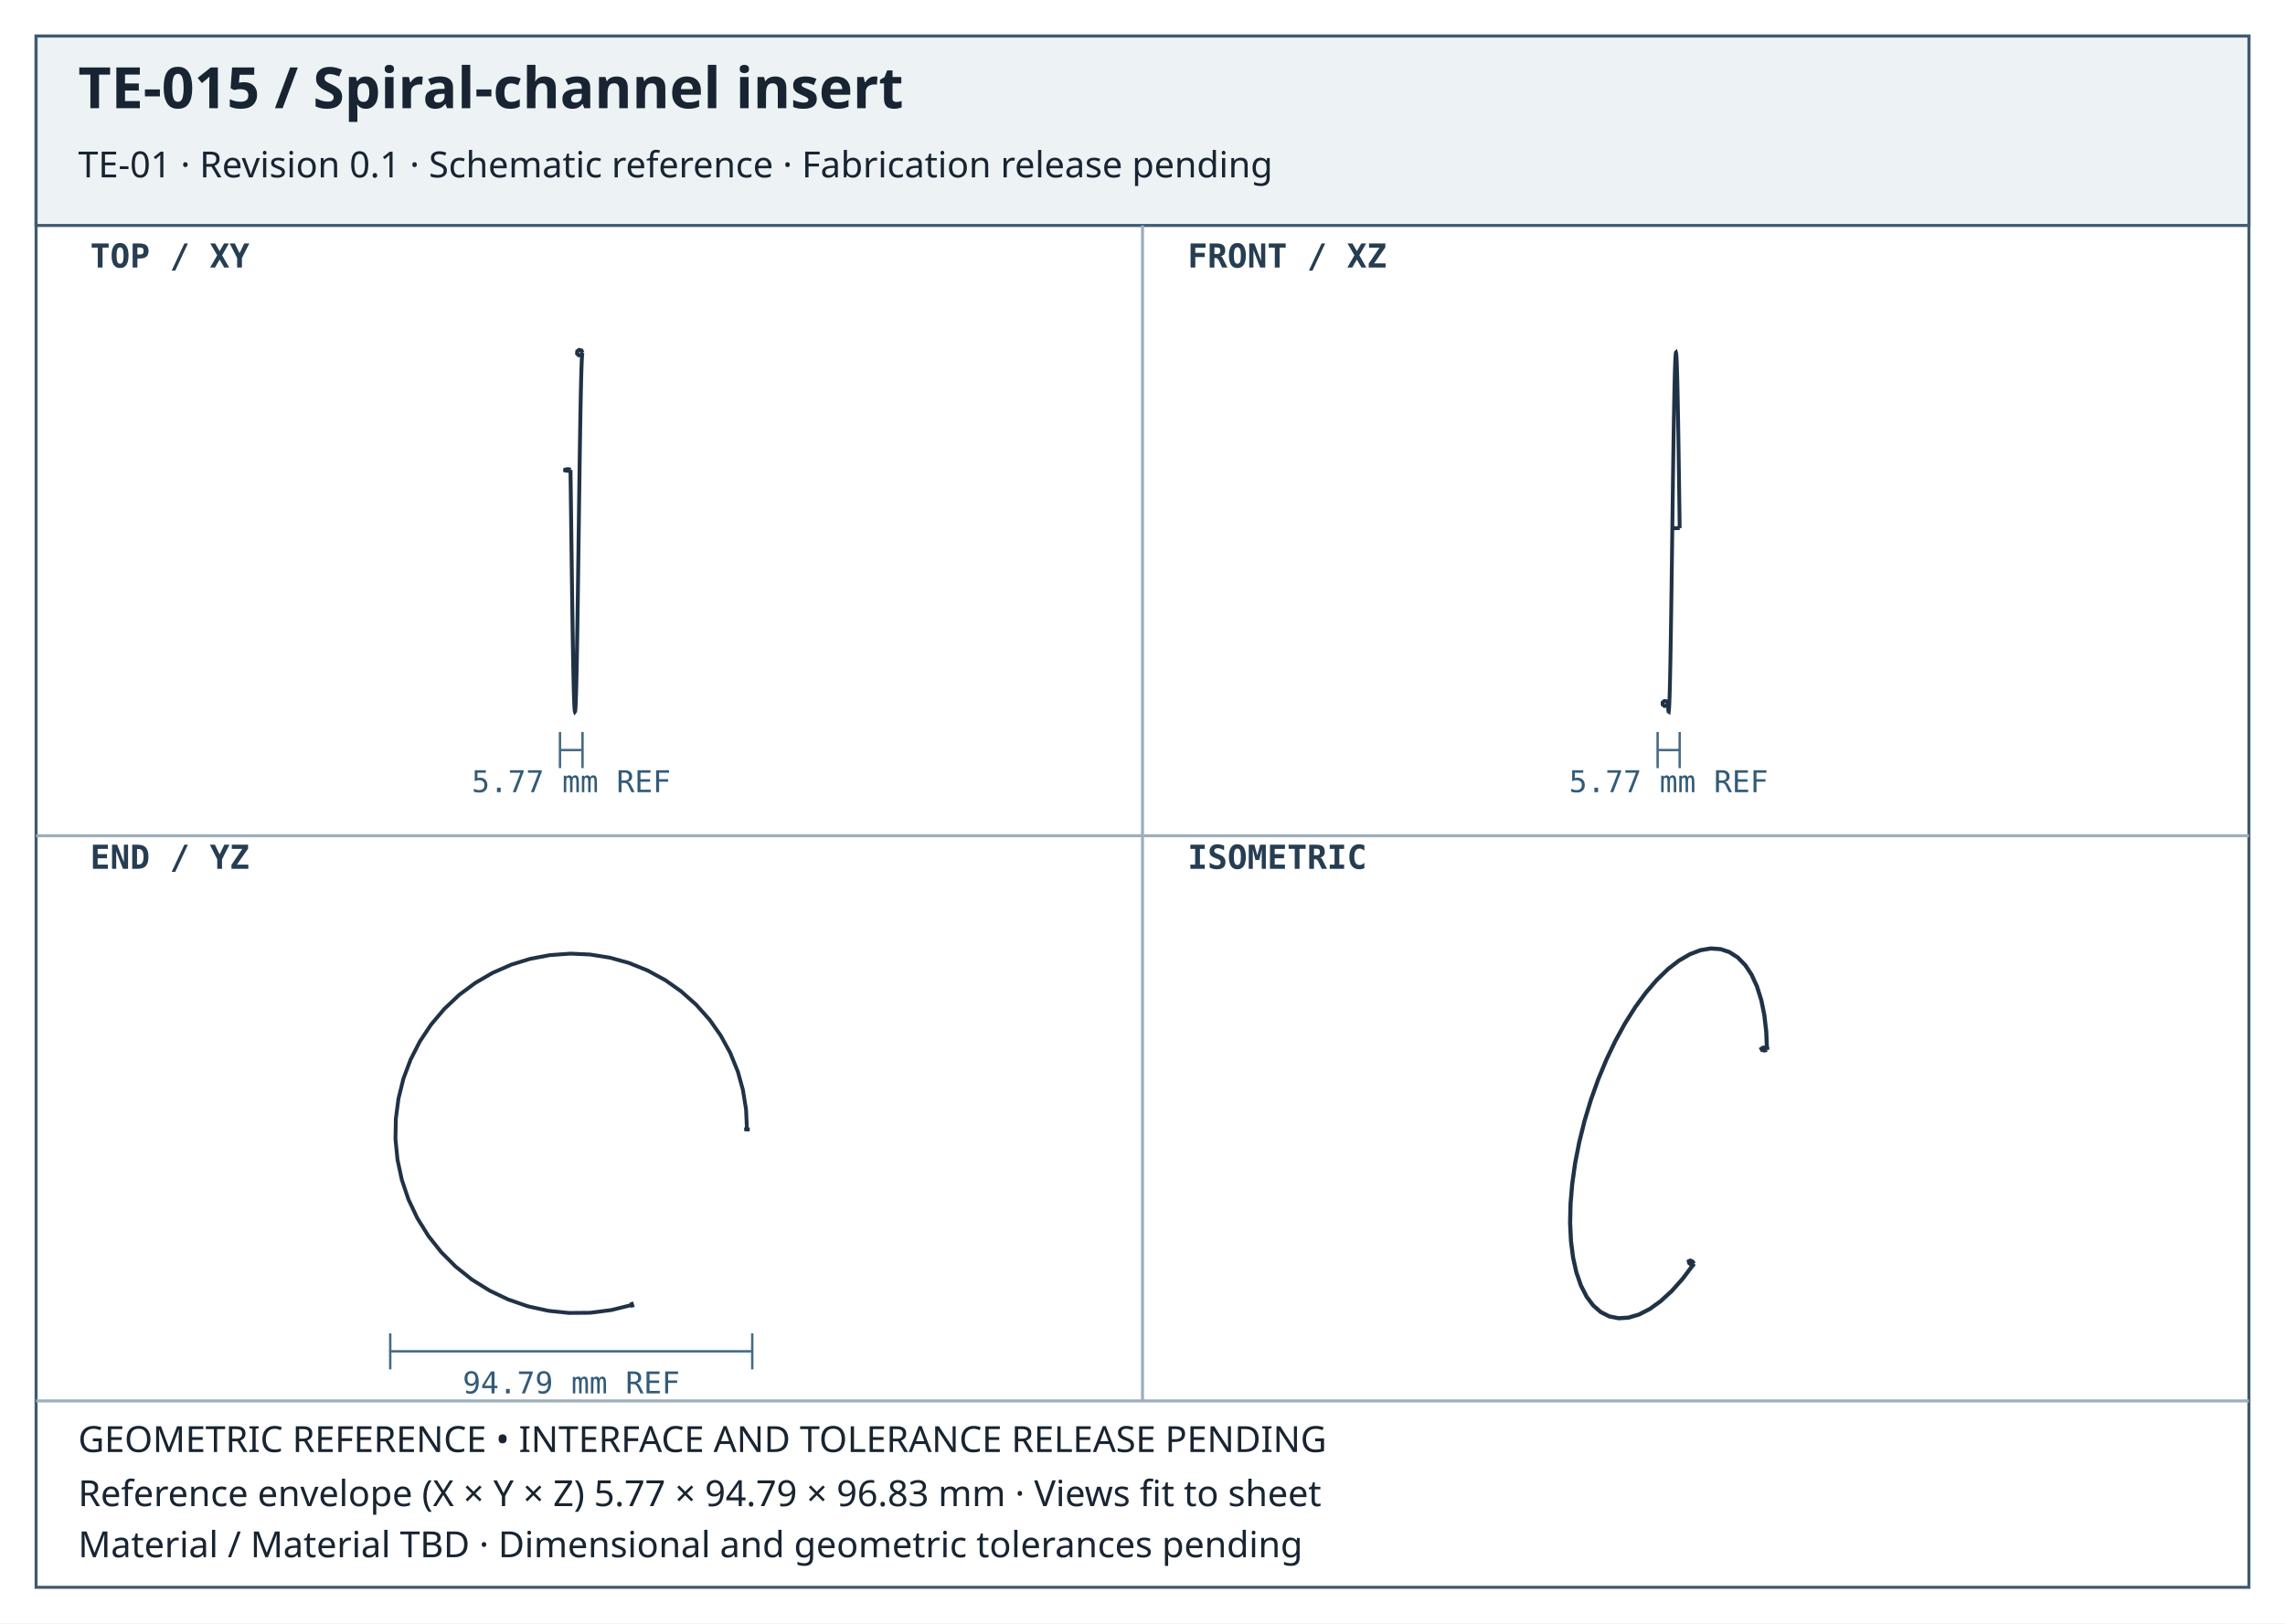
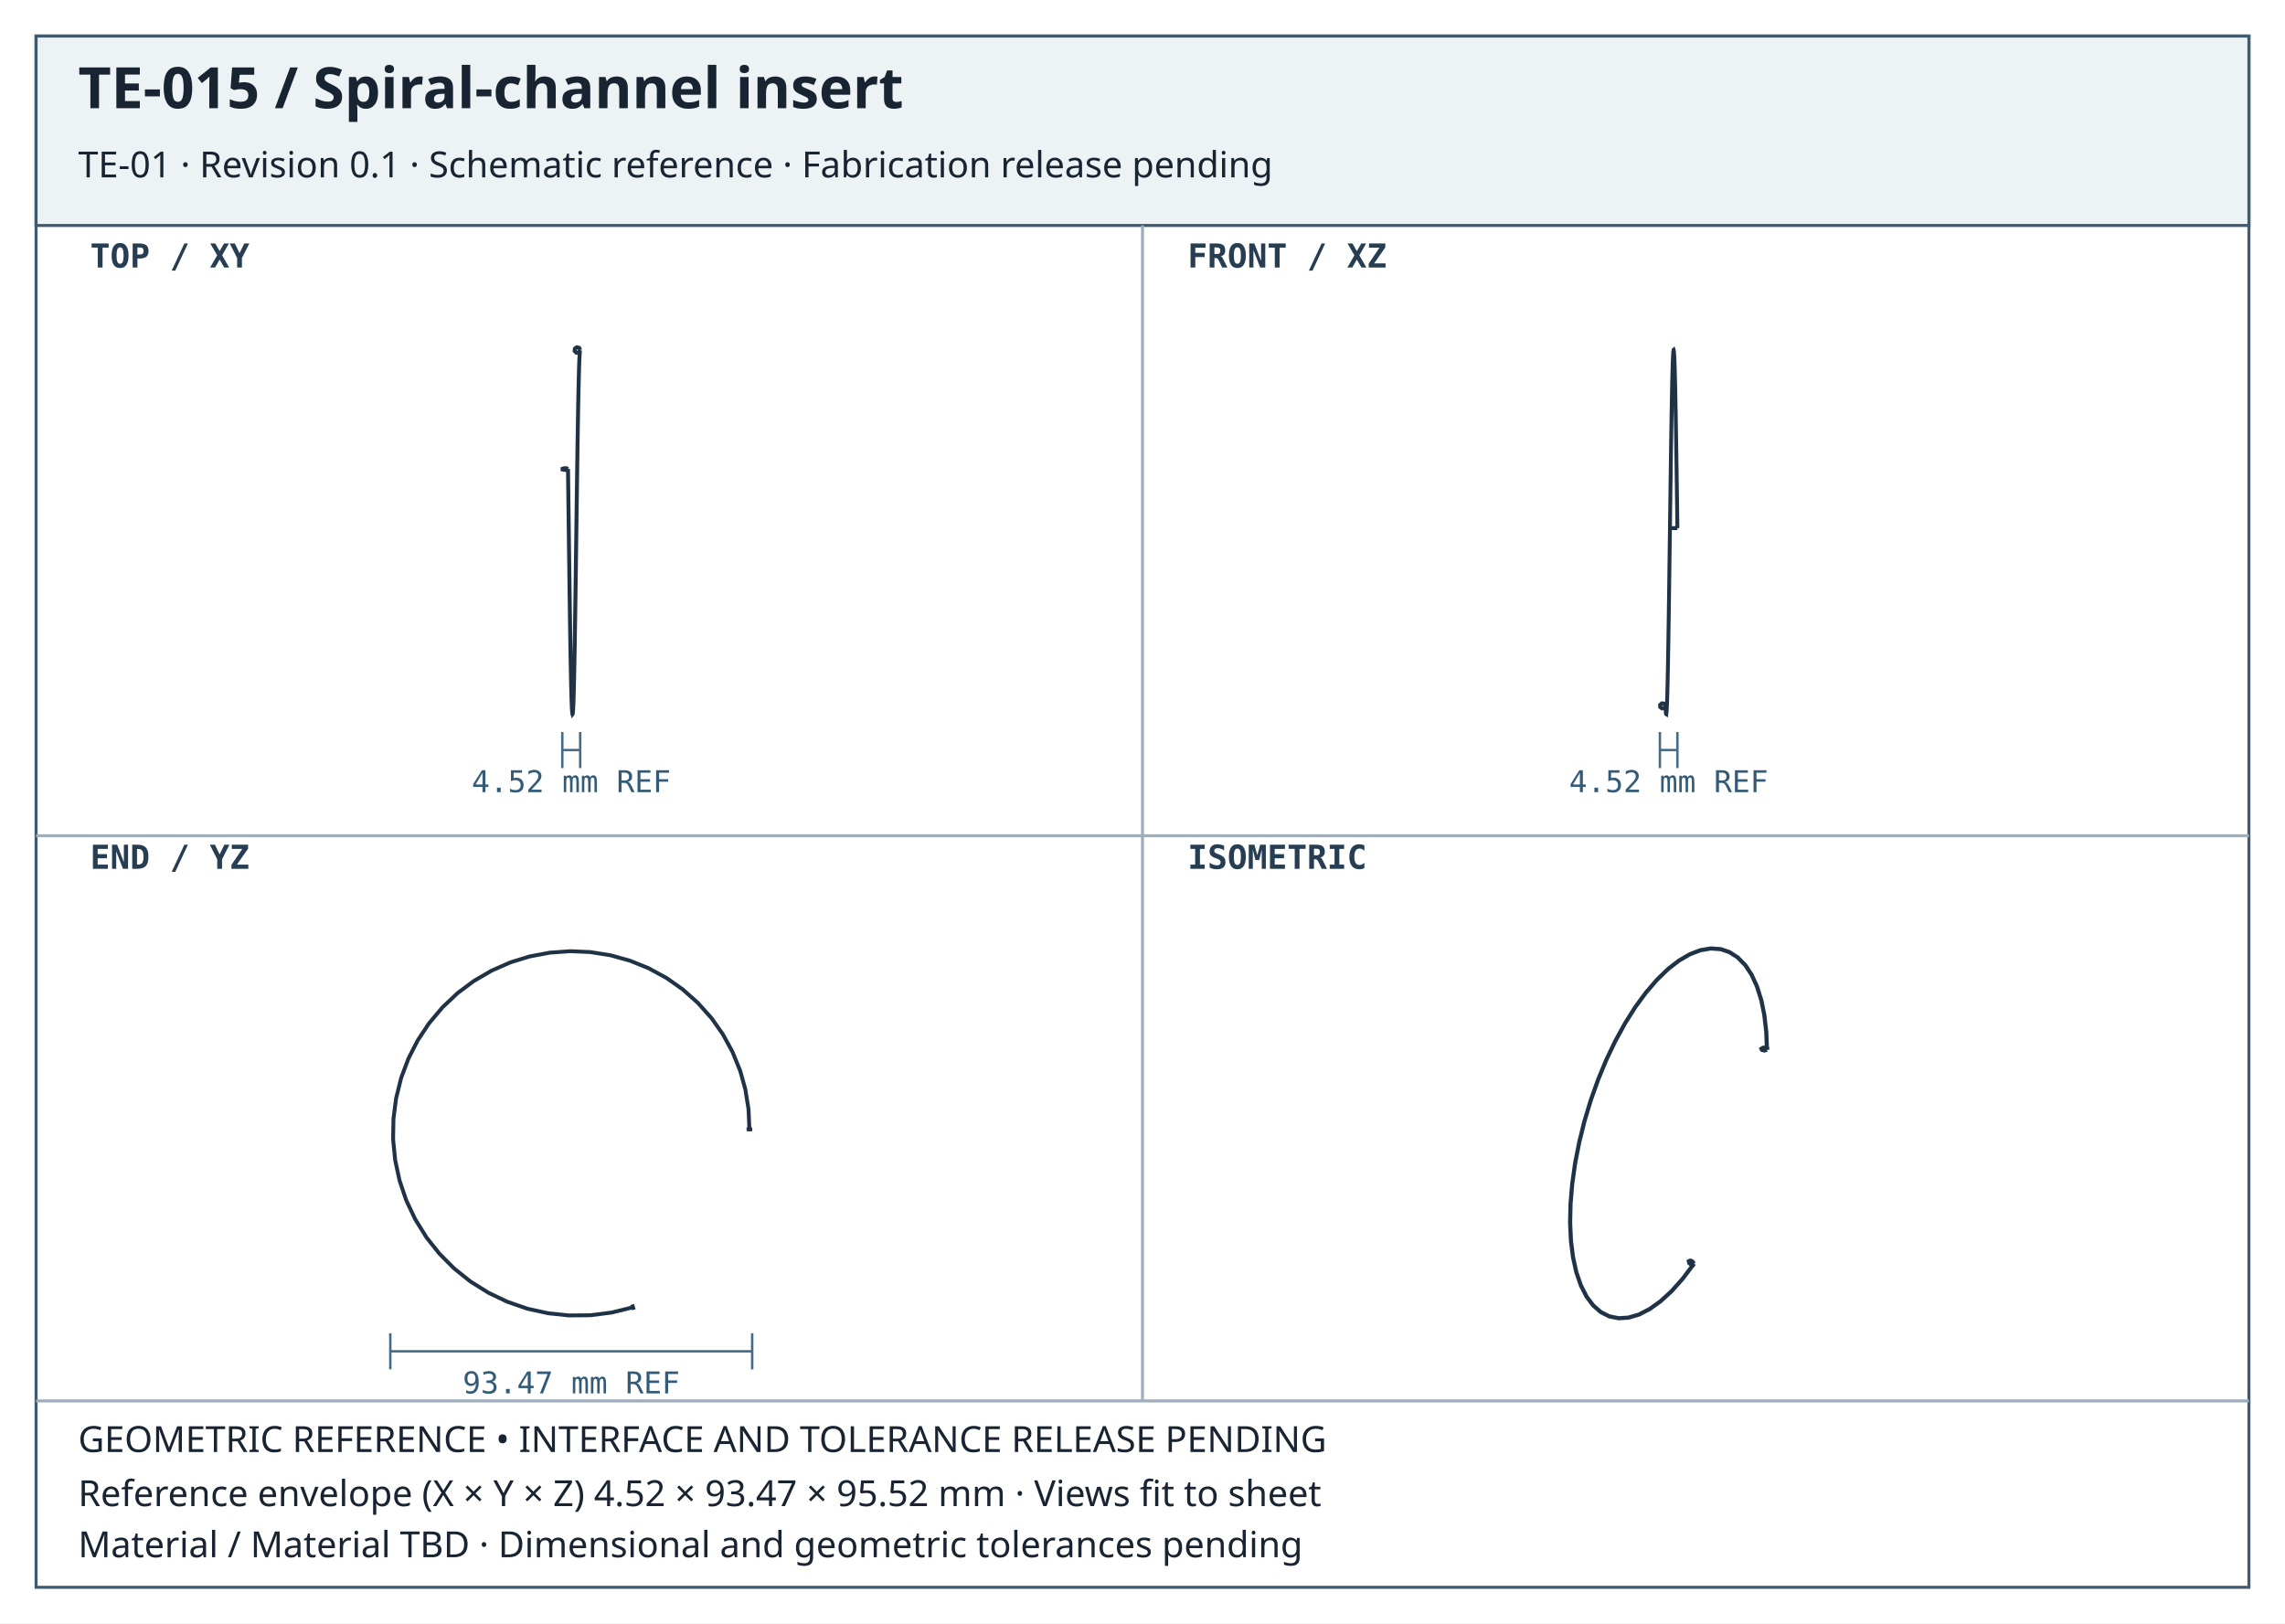
<svg xmlns="http://www.w3.org/2000/svg" viewBox="0 0 760 540">
  <style>
text{fill:#182431;font:12px sans-serif}.label{font:700 11px monospace;fill:#263d52}.value{font:10px monospace;fill:#335b78}.dim{stroke:#466b86;stroke-width:0.8;fill:none}g :is(path,circle,ellipse,line,polyline,polygon){vector-effect:non-scaling-stroke;stroke-width:.65px}
</style>
  <rect width="760" height="540" fill="white" />
  <rect x="12" y="12" width="736" height="516" fill="none" stroke="#405a70" />
  <rect x="12" y="12" width="736" height="63" fill="#edf2f5" stroke="#405a70" />
  <text x="26" y="36" style="font-size:19px;font-weight:bold">TE-015 / Spiral-channel insert</text>
  <text x="26" y="59">TE-01 · Revision 0.1 · Schematic reference · Fabrication release pending</text>
  <path d="M380 75V466 M12 278H748 M12 466H748" fill="none" stroke="#9daebc" />
  <text class="label" x="30" y="89">TOP / XY</text>
-   <g transform="translate(155.1819 175.6999) scale(1.297602)">
+   <g transform="translate(153.8627 175.6662) scale(1.315974)">
    <path d="M29.720 -45.000 L29.649 -44.772 L29.578 -43.947 L29.513 -42.662 L29.510 -42.587 L29.439 -40.622 L29.369 -38.115 L29.303 -35.319 L29.300 -35.172 L29.229 -31.690 L29.159 -27.783 L29.093 -23.775 L29.090 -23.572 L29.020 -18.975 L28.950 -14.147 L28.880 -9.090 L28.810 -3.905 L28.743 1.080 L28.740 1.324 L28.670 6.572 L28.600 11.743 L28.533 16.561 L28.530 16.792 L28.460 21.620 L28.390 26.176 L28.323 30.258 L28.320 30.448 L28.250 34.290 L28.180 37.735 L28.110 40.662 L28.040 43.070 L27.973 44.893 L27.969 44.968 L27.900 46.245 L27.831 46.933 L27.763 47.026 L27.759 47.015 L27.690 46.486 L27.621 45.364 L27.552 43.682 L27.549 43.586 L27.480 41.305 L27.409 38.404 L27.340 35.083 L27.271 31.314 L27.202 27.142 L27.199 26.921 L27.130 22.376 L27.061 17.542 L26.993 12.478 L26.989 12.179 L26.920 6.933 L26.851 1.592 L26.783 -3.780 L26.778 -4.131 L26.710 -9.469 L26.638 -14.943 M29.720 -45.000 L29.458 -45.555 L28.871 -45.708 L28.376 -45.358 L28.323 -44.754 L28.752 -44.324 L29.358 -44.375 L29.720 -45.000 M26.638 -14.943 L26.340 -15.098 L25.744 -15.124 L25.273 -15.005 L25.262 -14.825 L25.719 -14.713 L26.319 -14.747 L26.638 -14.943" stroke="#203246" fill="none" />
  </g>
-   <path class="dim" d="M186.253 243.5v12 M193.747 243.5v12 M186.253 249.5H193.747" />
-   <text text-anchor="middle" class="value" x="190" y="263.5">5.77 mm REF</text>
+   <path class="dim" d="M187.027 243.5v12 M192.973 243.5v12 M187.027 249.5H192.973" />
+   <text text-anchor="middle" class="value" x="190" y="263.5">4.52 mm REF</text>
  <text class="label" x="395" y="89">FRONT / XZ</text>
-   <g transform="translate(520.9154 175.682) scale(1.270267)">
+   <g transform="translate(519.638 175.6688) scale(1.28774)">
    <path d="M29.720 -0.010 L29.649 -5.207 L29.578 -10.345 L29.513 -14.983 L29.510 -15.205 L29.439 -20.035 L29.369 -24.608 L29.303 -28.586 L29.300 -28.772 L29.229 -32.671 L29.159 -36.145 L29.093 -38.981 L29.090 -39.108 L29.020 -41.616 L28.950 -43.572 L28.880 -44.976 L28.810 -45.794 L28.743 -46.019 L28.740 -46.016 L28.670 -45.639 L28.600 -44.667 L28.533 -43.190 L28.530 -43.104 L28.460 -40.981 L28.390 -38.323 L28.323 -35.285 L28.320 -35.125 L28.250 -31.498 L28.180 -27.405 L28.110 -22.991 L28.040 -18.275 L27.973 -13.436 L27.969 -13.194 L27.900 -8.042 L27.831 -2.777 L27.763 2.443 L27.759 2.697 L27.690 7.992 L27.621 13.195 L27.552 18.190 L27.549 18.429 L27.480 23.247 L27.409 27.913 L27.340 32.099 L27.271 35.886 L27.202 39.229 L27.199 39.386 L27.130 42.220 L27.061 44.528 L26.993 46.283 L26.989 46.367 L26.920 47.513 L26.851 48.066 L26.783 48.020 L26.778 47.996 L26.710 47.311 L26.638 45.961 M29.720 -0.010 L29.458 0.002 L28.871 0.012 L28.376 0.014 L28.323 0.006 L28.752 -0.006 L29.358 -0.014 L29.720 -0.010 M26.638 45.961 L26.340 46.475 L25.744 46.585 L25.273 46.222 L25.262 45.642 L25.719 45.258 L26.319 45.344 L26.638 45.961" stroke="#203246" fill="none" />
  </g>
-   <path class="dim" d="M551.332 243.5v12 M558.668 243.5v12 M551.332 249.5H558.668" />
-   <text text-anchor="middle" class="value" x="555" y="263.5">5.77 mm REF</text>
+   <path class="dim" d="M552.09 243.5v12 M557.91 243.5v12 M552.09 249.5H557.91" />
+   <text text-anchor="middle" class="value" x="555" y="263.5">4.52 mm REF</text>
  <text class="label" x="30" y="289">END / YZ</text>
-   <g transform="translate(191.2727 375.682) scale(1.270267)">
+   <g transform="translate(191.3052 375.6688) scale(1.28774)">
    <path d="M45.000 -0.010 L44.772 -5.207 L43.947 -10.345 L42.662 -14.983 L42.587 -15.205 L40.622 -20.035 L38.115 -24.608 L35.319 -28.586 L35.172 -28.772 L31.690 -32.671 L27.783 -36.145 L23.775 -38.981 L23.572 -39.108 L18.975 -41.616 L14.147 -43.572 L9.090 -44.976 L3.905 -45.794 L-1.080 -46.019 L-1.324 -46.016 L-6.572 -45.639 L-11.743 -44.667 L-16.561 -43.190 L-16.792 -43.104 L-21.620 -40.981 L-26.176 -38.323 L-30.258 -35.285 L-30.448 -35.125 L-34.290 -31.498 L-37.735 -27.405 L-40.662 -22.991 L-43.070 -18.275 L-44.893 -13.436 L-44.968 -13.194 L-46.245 -8.042 L-46.933 -2.777 L-47.026 2.443 L-47.015 2.697 L-46.486 7.992 L-45.364 13.195 L-43.682 18.190 L-43.586 18.429 L-41.305 23.247 L-38.404 27.913 L-35.083 32.099 L-31.314 35.886 L-27.142 39.229 L-26.921 39.386 L-22.376 42.220 L-17.542 44.528 L-12.478 46.283 L-12.179 46.367 L-6.933 47.513 L-1.592 48.066 L3.780 48.020 L4.131 47.996 L9.469 47.311 L14.943 45.961 M45.000 -0.010 L45.555 0.002 L45.708 0.012 L45.358 0.014 L44.754 0.006 L44.324 -0.006 L44.375 -0.014 L45.000 -0.010 M14.943 45.961 L15.098 46.475 L15.124 46.585 L15.005 46.222 L14.825 45.642 L14.713 45.258 L14.747 45.344 L14.943 45.961" stroke="#203246" fill="none" />
  </g>
-   <path class="dim" d="M129.796 443.5v12 M250.204 443.5v12 M129.796 449.5H250.204" />
-   <text text-anchor="middle" class="value" x="190" y="463.5">94.79 mm REF</text>
+   <path class="dim" d="M129.819 443.5v12 M250.181 443.5v12 M129.819 449.5H250.181" />
+   <text text-anchor="middle" class="value" x="190" y="463.5">93.47 mm REF</text>
  <text class="label" x="395" y="289">ISOMETRIC</text>
  <g transform="translate(521.6495 365.854) scale(1.367938)">
    <path d="M48.286 -12.185 L48.111 -16.582 L47.635 -20.667 L46.934 -24.118 L46.894 -24.277 L45.847 -27.597 L44.528 -30.456 L43.068 -32.675 L42.992 -32.772 L41.184 -34.624 L39.163 -35.923 L37.095 -36.626 L36.990 -36.647 L34.623 -36.810 L32.141 -36.397 L29.543 -35.408 L26.880 -33.856 L24.322 -31.880 L24.197 -31.772 L21.503 -29.163 L18.848 -26.075 L16.373 -22.705 L16.254 -22.531 L13.771 -18.602 L11.425 -14.330 L9.319 -9.938 L9.221 -9.718 L7.233 -4.924 L5.444 0.097 L3.915 5.167 L2.647 10.271 L1.674 15.224 L1.633 15.464 L0.932 20.448 L0.527 25.269 L0.422 29.792 L0.424 30.006 L0.630 34.321 L1.133 38.295 L1.917 41.846 L1.963 42.009 L3.048 45.144 L4.442 47.874 L6.048 50.009 L7.880 51.603 L9.913 52.637 L10.021 52.674 L12.242 53.106 L14.608 52.958 L17.089 52.232 L17.236 52.172 L19.808 50.842 L22.429 48.958 L25.064 46.545 L25.237 46.370 L27.856 43.421 L30.540 39.839 M48.286 -12.185 L48.338 -12.485 L47.907 -12.692 L47.303 -12.663 L46.954 -12.418 L47.110 -12.131 L47.660 -12.006 L48.286 -12.185 M30.540 39.839 L30.360 40.137 L29.857 40.069 L29.390 39.688 L29.290 39.264 L29.629 39.099 L30.166 39.311 L30.540 39.839" stroke="#203246" fill="none" />
  </g>
  <text x="26" y="483">GEOMETRIC REFERENCE  •  INTERFACE AND TOLERANCE RELEASE PENDING</text>
-   <text x="26" y="501">Reference envelope (X × Y × Z) 5.77 × 94.79 × 96.83 mm · Views fit to sheet</text>
+   <text x="26" y="501">Reference envelope (X × Y × Z) 4.52 × 93.47 × 95.52 mm · Views fit to sheet</text>
  <text x="26" y="518">Material / Material TBD · Dimensional and geometric tolerances pending</text>
</svg>
